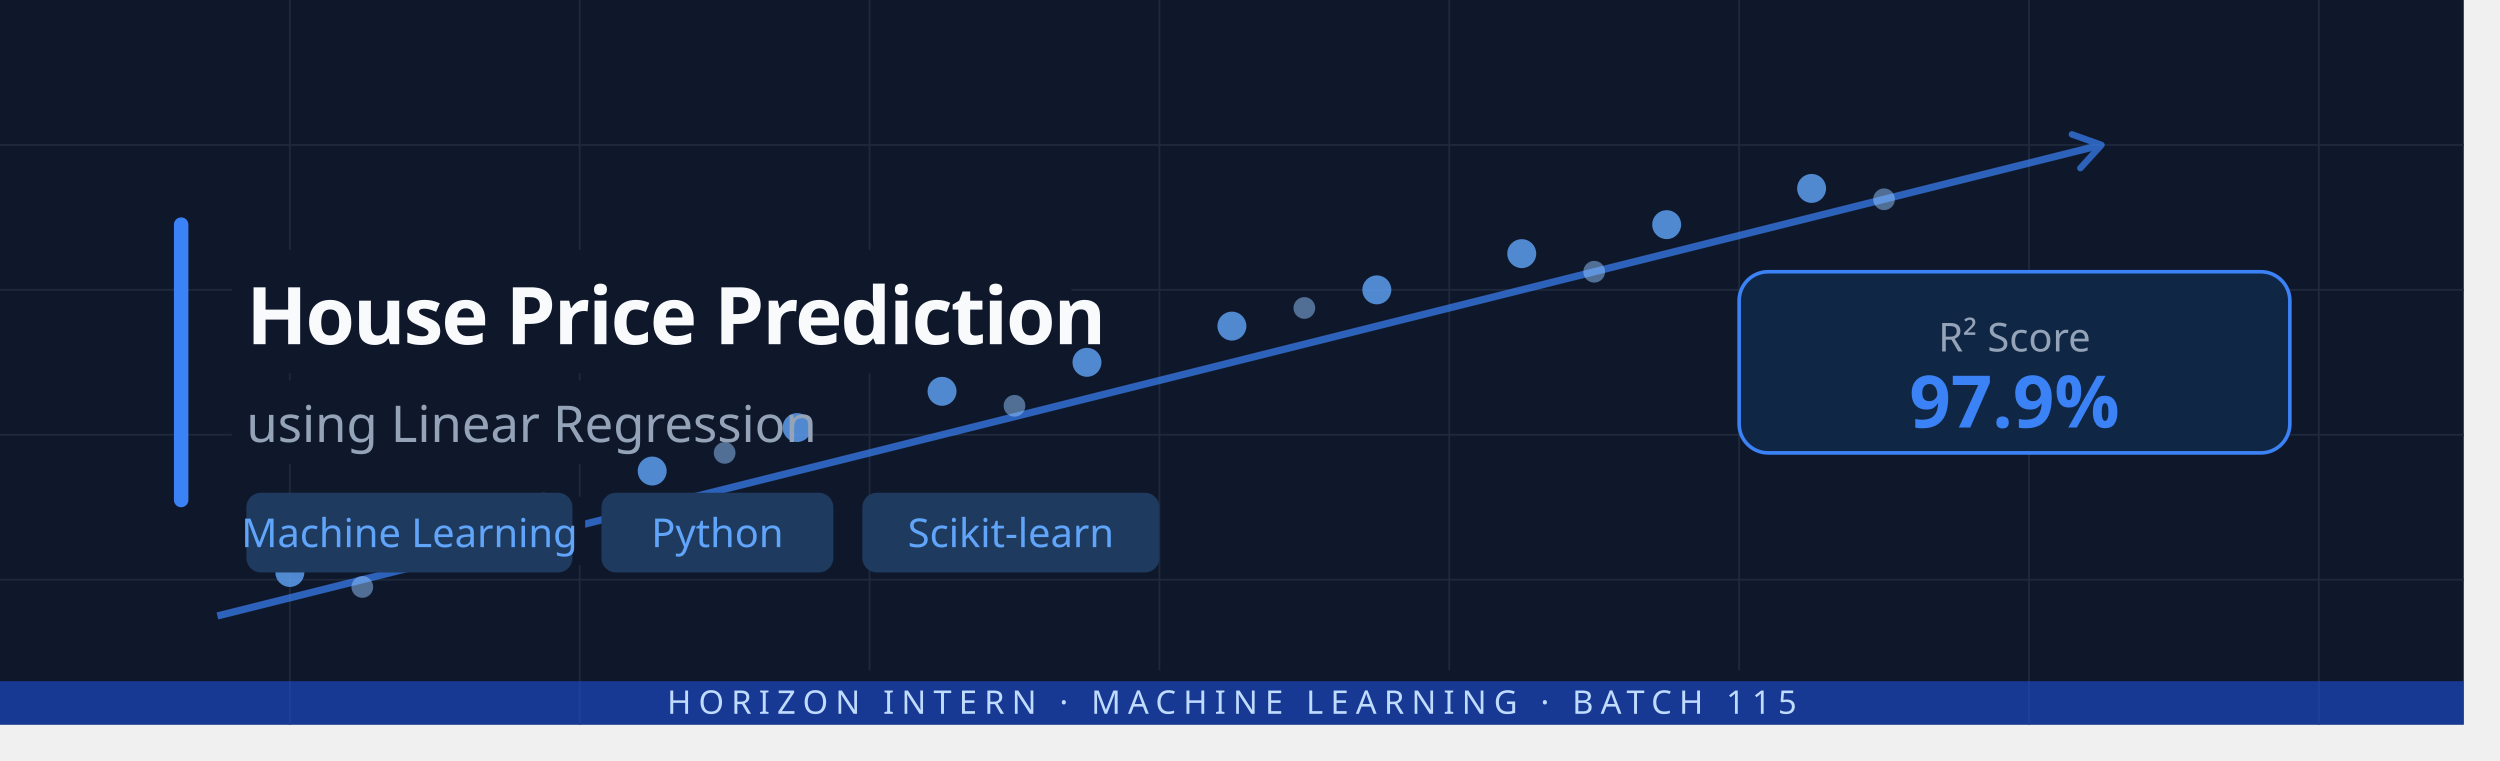
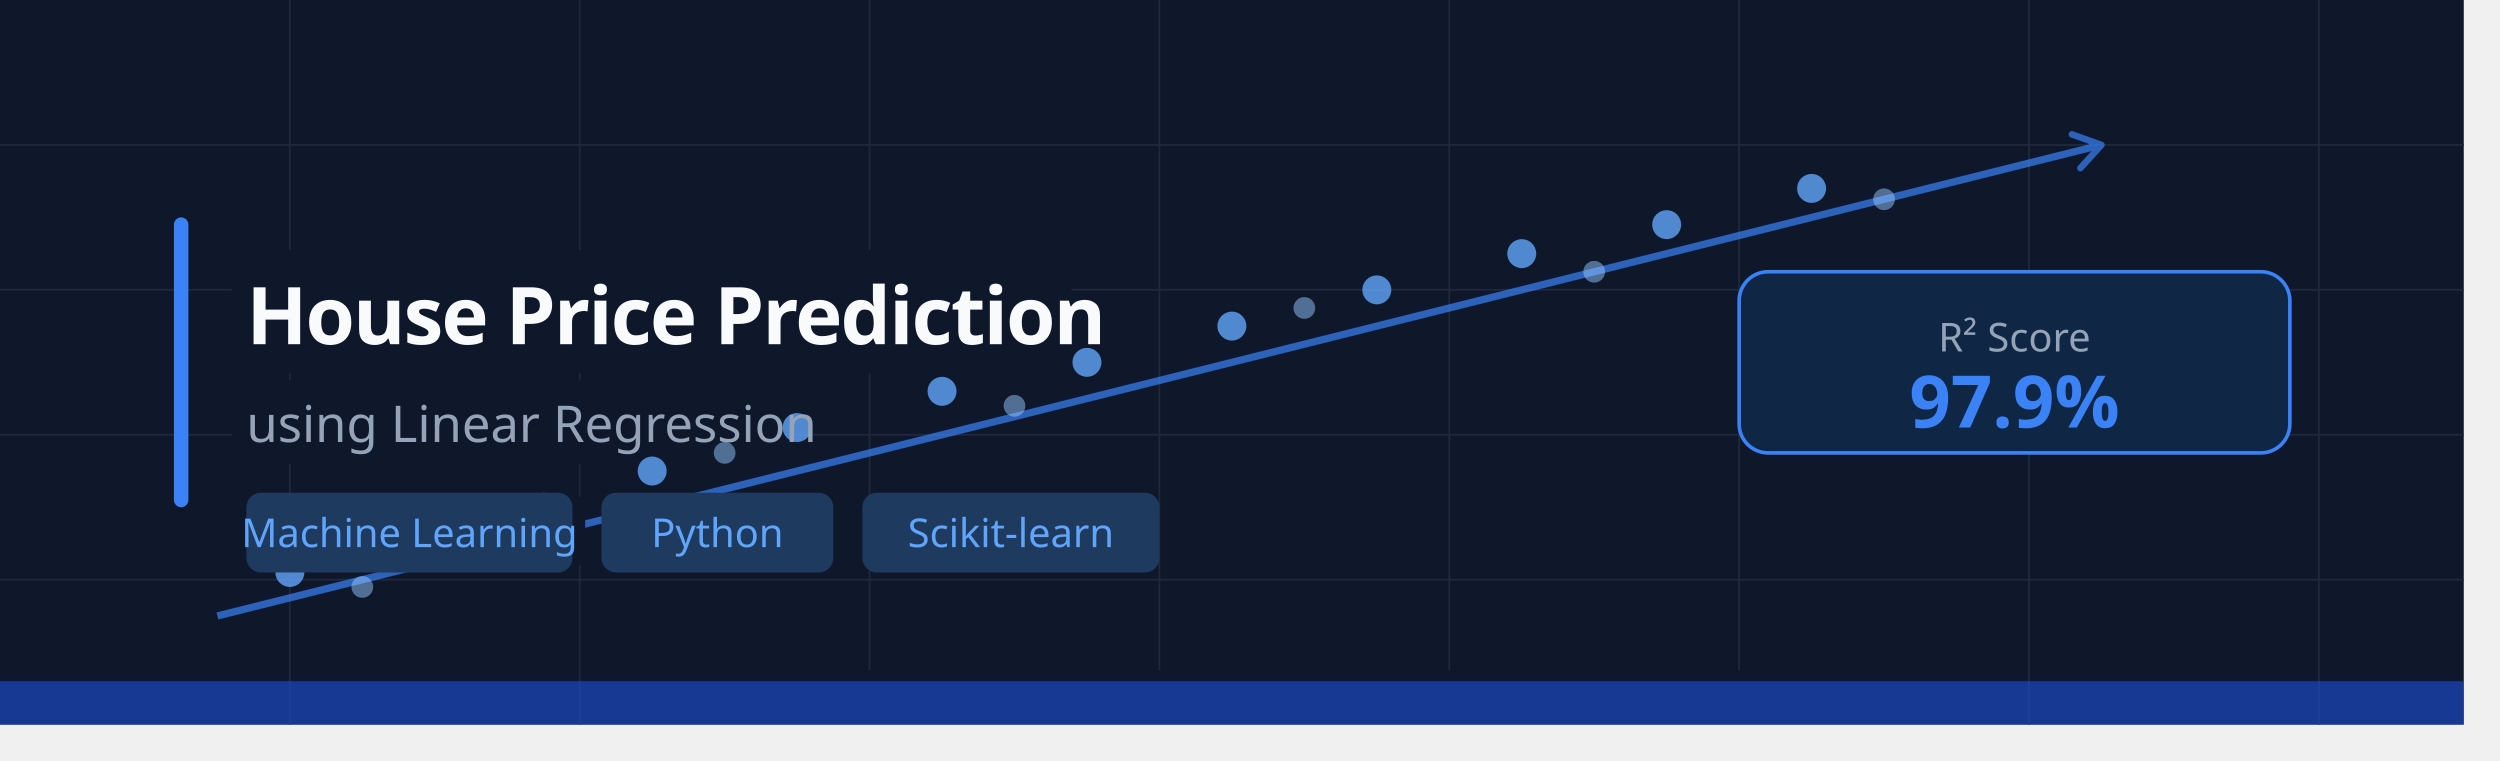
<svg xmlns="http://www.w3.org/2000/svg" width="100%" viewBox="0 0 690 210" role="img" style="">
  <defs>
    <marker id="arrow" viewBox="0 0 10 10" refX="8" refY="5" markerWidth="6" markerHeight="6" orient="auto-start-reverse">
      <path d="M2 1L8 5L2 9" fill="none" stroke="context-stroke" stroke-width="1.5" stroke-linecap="round" stroke-linejoin="round" />
    </marker>
    <mask id="imagine-text-gaps-y6hyze" maskUnits="userSpaceOnUse">
      <rect x="0" y="0" width="690" height="210" fill="white" />
      <rect x="64" y="69" width="231.682" height="34" fill="black" rx="2" />
      <rect x="64" y="105" width="153.498" height="23" fill="black" rx="2" />
      <rect x="64.492" y="137" width="97.016" height="19" fill="black" rx="2" />
      <rect x="176.289" y="137" width="43.422" height="19" fill="black" rx="2" />
      <rect x="247.266" y="137" width="63.469" height="19" fill="black" rx="2" />
      <rect x="531.711" y="83" width="48.815" height="19" fill="black" rx="2" />
      <rect x="523.359" y="94" width="65.281" height="31" fill="black" rx="2" />
      <rect x="182.016" y="185" width="315.969" height="16" fill="black" rx="2" />
    </mask>
  </defs>
  <rect width="680" height="200" fill="#0f172a" rx="0" style="fill:rgb(15, 23, 42);stroke:none;color:rgb(0, 0, 0);stroke-width:1px;stroke-linecap:butt;stroke-linejoin:miter;opacity:1;font-family:&quot;Anthropic Sans&quot;, -apple-system, BlinkMacSystemFont, &quot;Segoe UI&quot;, sans-serif;font-size:16px;font-weight:400;text-anchor:start;dominant-baseline:auto" />
  <g stroke="#1e293b" stroke-width="0.5" style="fill:rgb(0, 0, 0);stroke:rgb(30, 41, 59);color:rgb(0, 0, 0);stroke-width:0.5px;stroke-linecap:butt;stroke-linejoin:miter;opacity:1;font-family:&quot;Anthropic Sans&quot;, -apple-system, BlinkMacSystemFont, &quot;Segoe UI&quot;, sans-serif;font-size:16px;font-weight:400;text-anchor:start;dominant-baseline:auto">
    <line x1="0" y1="40" x2="680" y2="40" style="fill:rgb(0, 0, 0);stroke:rgb(30, 41, 59);color:rgb(0, 0, 0);stroke-width:0.5px;stroke-linecap:butt;stroke-linejoin:miter;opacity:1;font-family:&quot;Anthropic Sans&quot;, -apple-system, BlinkMacSystemFont, &quot;Segoe UI&quot;, sans-serif;font-size:16px;font-weight:400;text-anchor:start;dominant-baseline:auto" />
    <line x1="0" y1="80" x2="680" y2="80" mask="url(#imagine-text-gaps-y6hyze)" style="fill:rgb(0, 0, 0);stroke:rgb(30, 41, 59);color:rgb(0, 0, 0);stroke-width:0.5px;stroke-linecap:butt;stroke-linejoin:miter;opacity:1;font-family:&quot;Anthropic Sans&quot;, -apple-system, BlinkMacSystemFont, &quot;Segoe UI&quot;, sans-serif;font-size:16px;font-weight:400;text-anchor:start;dominant-baseline:auto" />
    <line x1="0" y1="120" x2="680" y2="120" mask="url(#imagine-text-gaps-y6hyze)" style="fill:rgb(0, 0, 0);stroke:rgb(30, 41, 59);color:rgb(0, 0, 0);stroke-width:0.5px;stroke-linecap:butt;stroke-linejoin:miter;opacity:1;font-family:&quot;Anthropic Sans&quot;, -apple-system, BlinkMacSystemFont, &quot;Segoe UI&quot;, sans-serif;font-size:16px;font-weight:400;text-anchor:start;dominant-baseline:auto" />
    <line x1="0" y1="160" x2="680" y2="160" style="fill:rgb(0, 0, 0);stroke:rgb(30, 41, 59);color:rgb(0, 0, 0);stroke-width:0.5px;stroke-linecap:butt;stroke-linejoin:miter;opacity:1;font-family:&quot;Anthropic Sans&quot;, -apple-system, BlinkMacSystemFont, &quot;Segoe UI&quot;, sans-serif;font-size:16px;font-weight:400;text-anchor:start;dominant-baseline:auto" />
    <line x1="80" y1="0" x2="80" y2="200" mask="url(#imagine-text-gaps-y6hyze)" style="fill:rgb(0, 0, 0);stroke:rgb(30, 41, 59);color:rgb(0, 0, 0);stroke-width:0.5px;stroke-linecap:butt;stroke-linejoin:miter;opacity:1;font-family:&quot;Anthropic Sans&quot;, -apple-system, BlinkMacSystemFont, &quot;Segoe UI&quot;, sans-serif;font-size:16px;font-weight:400;text-anchor:start;dominant-baseline:auto" />
    <line x1="160" y1="0" x2="160" y2="200" mask="url(#imagine-text-gaps-y6hyze)" style="fill:rgb(0, 0, 0);stroke:rgb(30, 41, 59);color:rgb(0, 0, 0);stroke-width:0.5px;stroke-linecap:butt;stroke-linejoin:miter;opacity:1;font-family:&quot;Anthropic Sans&quot;, -apple-system, BlinkMacSystemFont, &quot;Segoe UI&quot;, sans-serif;font-size:16px;font-weight:400;text-anchor:start;dominant-baseline:auto" />
    <line x1="240" y1="0" x2="240" y2="200" mask="url(#imagine-text-gaps-y6hyze)" style="fill:rgb(0, 0, 0);stroke:rgb(30, 41, 59);color:rgb(0, 0, 0);stroke-width:0.5px;stroke-linecap:butt;stroke-linejoin:miter;opacity:1;font-family:&quot;Anthropic Sans&quot;, -apple-system, BlinkMacSystemFont, &quot;Segoe UI&quot;, sans-serif;font-size:16px;font-weight:400;text-anchor:start;dominant-baseline:auto" />
    <line x1="320" y1="0" x2="320" y2="200" mask="url(#imagine-text-gaps-y6hyze)" style="fill:rgb(0, 0, 0);stroke:rgb(30, 41, 59);color:rgb(0, 0, 0);stroke-width:0.5px;stroke-linecap:butt;stroke-linejoin:miter;opacity:1;font-family:&quot;Anthropic Sans&quot;, -apple-system, BlinkMacSystemFont, &quot;Segoe UI&quot;, sans-serif;font-size:16px;font-weight:400;text-anchor:start;dominant-baseline:auto" />
    <line x1="400" y1="0" x2="400" y2="200" mask="url(#imagine-text-gaps-y6hyze)" style="fill:rgb(0, 0, 0);stroke:rgb(30, 41, 59);color:rgb(0, 0, 0);stroke-width:0.5px;stroke-linecap:butt;stroke-linejoin:miter;opacity:1;font-family:&quot;Anthropic Sans&quot;, -apple-system, BlinkMacSystemFont, &quot;Segoe UI&quot;, sans-serif;font-size:16px;font-weight:400;text-anchor:start;dominant-baseline:auto" />
    <line x1="480" y1="0" x2="480" y2="200" mask="url(#imagine-text-gaps-y6hyze)" style="fill:rgb(0, 0, 0);stroke:rgb(30, 41, 59);color:rgb(0, 0, 0);stroke-width:0.5px;stroke-linecap:butt;stroke-linejoin:miter;opacity:1;font-family:&quot;Anthropic Sans&quot;, -apple-system, BlinkMacSystemFont, &quot;Segoe UI&quot;, sans-serif;font-size:16px;font-weight:400;text-anchor:start;dominant-baseline:auto" />
    <line x1="560" y1="0" x2="560" y2="200" mask="url(#imagine-text-gaps-y6hyze)" style="fill:rgb(0, 0, 0);stroke:rgb(30, 41, 59);color:rgb(0, 0, 0);stroke-width:0.5px;stroke-linecap:butt;stroke-linejoin:miter;opacity:1;font-family:&quot;Anthropic Sans&quot;, -apple-system, BlinkMacSystemFont, &quot;Segoe UI&quot;, sans-serif;font-size:16px;font-weight:400;text-anchor:start;dominant-baseline:auto" />
    <line x1="640" y1="0" x2="640" y2="200" style="fill:rgb(0, 0, 0);stroke:rgb(30, 41, 59);color:rgb(0, 0, 0);stroke-width:0.5px;stroke-linecap:butt;stroke-linejoin:miter;opacity:1;font-family:&quot;Anthropic Sans&quot;, -apple-system, BlinkMacSystemFont, &quot;Segoe UI&quot;, sans-serif;font-size:16px;font-weight:400;text-anchor:start;dominant-baseline:auto" />
  </g>
  <line x1="60" y1="170" x2="580" y2="40" stroke="#3b82f6" stroke-width="2" opacity="0.7" marker-end="url(#arrow)" mask="url(#imagine-text-gaps-y6hyze)" style="fill:rgb(0, 0, 0);stroke:rgb(59, 130, 246);color:rgb(0, 0, 0);stroke-width:2px;stroke-linecap:butt;stroke-linejoin:miter;opacity:0.7;font-family:&quot;Anthropic Sans&quot;, -apple-system, BlinkMacSystemFont, &quot;Segoe UI&quot;, sans-serif;font-size:16px;font-weight:400;text-anchor:start;dominant-baseline:auto" />
  <circle cx="80" cy="158" r="4" fill="#60a5fa" opacity="0.8" style="fill:rgb(96, 165, 250);stroke:none;color:rgb(0, 0, 0);stroke-width:1px;stroke-linecap:butt;stroke-linejoin:miter;opacity:0.8;font-family:&quot;Anthropic Sans&quot;, -apple-system, BlinkMacSystemFont, &quot;Segoe UI&quot;, sans-serif;font-size:16px;font-weight:400;text-anchor:start;dominant-baseline:auto" />
  <circle cx="120" cy="148" r="4" fill="#60a5fa" opacity="0.8" style="fill:rgb(96, 165, 250);stroke:none;color:rgb(0, 0, 0);stroke-width:1px;stroke-linecap:butt;stroke-linejoin:miter;opacity:0.8;font-family:&quot;Anthropic Sans&quot;, -apple-system, BlinkMacSystemFont, &quot;Segoe UI&quot;, sans-serif;font-size:16px;font-weight:400;text-anchor:start;dominant-baseline:auto" />
  <circle cx="150" cy="140" r="4" fill="#60a5fa" opacity="0.8" style="fill:rgb(96, 165, 250);stroke:none;color:rgb(0, 0, 0);stroke-width:1px;stroke-linecap:butt;stroke-linejoin:miter;opacity:0.8;font-family:&quot;Anthropic Sans&quot;, -apple-system, BlinkMacSystemFont, &quot;Segoe UI&quot;, sans-serif;font-size:16px;font-weight:400;text-anchor:start;dominant-baseline:auto" />
  <circle cx="180" cy="130" r="4" fill="#60a5fa" opacity="0.8" style="fill:rgb(96, 165, 250);stroke:none;color:rgb(0, 0, 0);stroke-width:1px;stroke-linecap:butt;stroke-linejoin:miter;opacity:0.8;font-family:&quot;Anthropic Sans&quot;, -apple-system, BlinkMacSystemFont, &quot;Segoe UI&quot;, sans-serif;font-size:16px;font-weight:400;text-anchor:start;dominant-baseline:auto" />
  <circle cx="220" cy="118" r="4" fill="#60a5fa" opacity="0.8" style="fill:rgb(96, 165, 250);stroke:none;color:rgb(0, 0, 0);stroke-width:1px;stroke-linecap:butt;stroke-linejoin:miter;opacity:0.8;font-family:&quot;Anthropic Sans&quot;, -apple-system, BlinkMacSystemFont, &quot;Segoe UI&quot;, sans-serif;font-size:16px;font-weight:400;text-anchor:start;dominant-baseline:auto" />
  <circle cx="260" cy="108" r="4" fill="#60a5fa" opacity="0.8" style="fill:rgb(96, 165, 250);stroke:none;color:rgb(0, 0, 0);stroke-width:1px;stroke-linecap:butt;stroke-linejoin:miter;opacity:0.8;font-family:&quot;Anthropic Sans&quot;, -apple-system, BlinkMacSystemFont, &quot;Segoe UI&quot;, sans-serif;font-size:16px;font-weight:400;text-anchor:start;dominant-baseline:auto" />
  <circle cx="300" cy="100" r="4" fill="#60a5fa" opacity="0.8" style="fill:rgb(96, 165, 250);stroke:none;color:rgb(0, 0, 0);stroke-width:1px;stroke-linecap:butt;stroke-linejoin:miter;opacity:0.8;font-family:&quot;Anthropic Sans&quot;, -apple-system, BlinkMacSystemFont, &quot;Segoe UI&quot;, sans-serif;font-size:16px;font-weight:400;text-anchor:start;dominant-baseline:auto" />
  <circle cx="340" cy="90" r="4" fill="#60a5fa" opacity="0.8" style="fill:rgb(96, 165, 250);stroke:none;color:rgb(0, 0, 0);stroke-width:1px;stroke-linecap:butt;stroke-linejoin:miter;opacity:0.8;font-family:&quot;Anthropic Sans&quot;, -apple-system, BlinkMacSystemFont, &quot;Segoe UI&quot;, sans-serif;font-size:16px;font-weight:400;text-anchor:start;dominant-baseline:auto" />
  <circle cx="380" cy="80" r="4" fill="#60a5fa" opacity="0.8" style="fill:rgb(96, 165, 250);stroke:none;color:rgb(0, 0, 0);stroke-width:1px;stroke-linecap:butt;stroke-linejoin:miter;opacity:0.8;font-family:&quot;Anthropic Sans&quot;, -apple-system, BlinkMacSystemFont, &quot;Segoe UI&quot;, sans-serif;font-size:16px;font-weight:400;text-anchor:start;dominant-baseline:auto" />
  <circle cx="420" cy="70" r="4" fill="#60a5fa" opacity="0.8" style="fill:rgb(96, 165, 250);stroke:none;color:rgb(0, 0, 0);stroke-width:1px;stroke-linecap:butt;stroke-linejoin:miter;opacity:0.8;font-family:&quot;Anthropic Sans&quot;, -apple-system, BlinkMacSystemFont, &quot;Segoe UI&quot;, sans-serif;font-size:16px;font-weight:400;text-anchor:start;dominant-baseline:auto" />
  <circle cx="460" cy="62" r="4" fill="#60a5fa" opacity="0.8" style="fill:rgb(96, 165, 250);stroke:none;color:rgb(0, 0, 0);stroke-width:1px;stroke-linecap:butt;stroke-linejoin:miter;opacity:0.8;font-family:&quot;Anthropic Sans&quot;, -apple-system, BlinkMacSystemFont, &quot;Segoe UI&quot;, sans-serif;font-size:16px;font-weight:400;text-anchor:start;dominant-baseline:auto" />
  <circle cx="500" cy="52" r="4" fill="#60a5fa" opacity="0.8" style="fill:rgb(96, 165, 250);stroke:none;color:rgb(0, 0, 0);stroke-width:1px;stroke-linecap:butt;stroke-linejoin:miter;opacity:0.8;font-family:&quot;Anthropic Sans&quot;, -apple-system, BlinkMacSystemFont, &quot;Segoe UI&quot;, sans-serif;font-size:16px;font-weight:400;text-anchor:start;dominant-baseline:auto" />
  <circle cx="100" cy="162" r="3" fill="#93c5fd" opacity="0.5" style="fill:rgb(147, 197, 253);stroke:none;color:rgb(0, 0, 0);stroke-width:1px;stroke-linecap:butt;stroke-linejoin:miter;opacity:0.5;font-family:&quot;Anthropic Sans&quot;, -apple-system, BlinkMacSystemFont, &quot;Segoe UI&quot;, sans-serif;font-size:16px;font-weight:400;text-anchor:start;dominant-baseline:auto" />
  <circle cx="200" cy="125" r="3" fill="#93c5fd" opacity="0.5" style="fill:rgb(147, 197, 253);stroke:none;color:rgb(0, 0, 0);stroke-width:1px;stroke-linecap:butt;stroke-linejoin:miter;opacity:0.5;font-family:&quot;Anthropic Sans&quot;, -apple-system, BlinkMacSystemFont, &quot;Segoe UI&quot;, sans-serif;font-size:16px;font-weight:400;text-anchor:start;dominant-baseline:auto" />
  <circle cx="280" cy="112" r="3" fill="#93c5fd" opacity="0.5" style="fill:rgb(147, 197, 253);stroke:none;color:rgb(0, 0, 0);stroke-width:1px;stroke-linecap:butt;stroke-linejoin:miter;opacity:0.5;font-family:&quot;Anthropic Sans&quot;, -apple-system, BlinkMacSystemFont, &quot;Segoe UI&quot;, sans-serif;font-size:16px;font-weight:400;text-anchor:start;dominant-baseline:auto" />
  <circle cx="360" cy="85" r="3" fill="#93c5fd" opacity="0.5" style="fill:rgb(147, 197, 253);stroke:none;color:rgb(0, 0, 0);stroke-width:1px;stroke-linecap:butt;stroke-linejoin:miter;opacity:0.5;font-family:&quot;Anthropic Sans&quot;, -apple-system, BlinkMacSystemFont, &quot;Segoe UI&quot;, sans-serif;font-size:16px;font-weight:400;text-anchor:start;dominant-baseline:auto" />
  <circle cx="440" cy="75" r="3" fill="#93c5fd" opacity="0.5" style="fill:rgb(147, 197, 253);stroke:none;color:rgb(0, 0, 0);stroke-width:1px;stroke-linecap:butt;stroke-linejoin:miter;opacity:0.5;font-family:&quot;Anthropic Sans&quot;, -apple-system, BlinkMacSystemFont, &quot;Segoe UI&quot;, sans-serif;font-size:16px;font-weight:400;text-anchor:start;dominant-baseline:auto" />
  <circle cx="520" cy="55" r="3" fill="#93c5fd" opacity="0.5" style="fill:rgb(147, 197, 253);stroke:none;color:rgb(0, 0, 0);stroke-width:1px;stroke-linecap:butt;stroke-linejoin:miter;opacity:0.5;font-family:&quot;Anthropic Sans&quot;, -apple-system, BlinkMacSystemFont, &quot;Segoe UI&quot;, sans-serif;font-size:16px;font-weight:400;text-anchor:start;dominant-baseline:auto" />
  <rect x="48" y="60" width="4" height="80" fill="#3b82f6" rx="2" style="fill:rgb(59, 130, 246);stroke:none;color:rgb(0, 0, 0);stroke-width:1px;stroke-linecap:butt;stroke-linejoin:miter;opacity:1;font-family:&quot;Anthropic Sans&quot;, -apple-system, BlinkMacSystemFont, &quot;Segoe UI&quot;, sans-serif;font-size:16px;font-weight:400;text-anchor:start;dominant-baseline:auto" />
  <text x="68" y="95" font-family="system-ui, sans-serif" font-size="22" font-weight="700" fill="#f8fafc" letter-spacing="-0.5" style="fill:rgb(248, 250, 252);stroke:none;color:rgb(0, 0, 0);stroke-width:1px;stroke-linecap:butt;stroke-linejoin:miter;opacity:1;font-family:system-ui, sans-serif;font-size:22px;font-weight:700;text-anchor:start;dominant-baseline:auto">House Price Prediction</text>
  <text x="68" y="122" font-family="system-ui, sans-serif" font-size="14" font-weight="400" fill="#94a3b8" style="fill:rgb(148, 163, 184);stroke:none;color:rgb(0, 0, 0);stroke-width:1px;stroke-linecap:butt;stroke-linejoin:miter;opacity:1;font-family:system-ui, sans-serif;font-size:14px;font-weight:400;text-anchor:start;dominant-baseline:auto">using Linear Regression</text>
  <rect x="68" y="136" width="90" height="22" fill="#1e3a5f" rx="4" style="fill:rgb(30, 58, 95);stroke:none;color:rgb(0, 0, 0);stroke-width:1px;stroke-linecap:butt;stroke-linejoin:miter;opacity:1;font-family:&quot;Anthropic Sans&quot;, -apple-system, BlinkMacSystemFont, &quot;Segoe UI&quot;, sans-serif;font-size:16px;font-weight:400;text-anchor:start;dominant-baseline:auto" />
  <text x="113" y="151" font-family="system-ui, sans-serif" font-size="11" font-weight="500" fill="#60a5fa" text-anchor="middle" style="fill:rgb(96, 165, 250);stroke:none;color:rgb(0, 0, 0);stroke-width:1px;stroke-linecap:butt;stroke-linejoin:miter;opacity:1;font-family:system-ui, sans-serif;font-size:11px;font-weight:500;text-anchor:middle;dominant-baseline:auto">Machine Learning</text>
  <rect x="166" y="136" width="64" height="22" fill="#1e3a5f" rx="4" style="fill:rgb(30, 58, 95);stroke:none;color:rgb(0, 0, 0);stroke-width:1px;stroke-linecap:butt;stroke-linejoin:miter;opacity:1;font-family:&quot;Anthropic Sans&quot;, -apple-system, BlinkMacSystemFont, &quot;Segoe UI&quot;, sans-serif;font-size:16px;font-weight:400;text-anchor:start;dominant-baseline:auto" />
  <text x="198" y="151" font-family="system-ui, sans-serif" font-size="11" font-weight="500" fill="#60a5fa" text-anchor="middle" style="fill:rgb(96, 165, 250);stroke:none;color:rgb(0, 0, 0);stroke-width:1px;stroke-linecap:butt;stroke-linejoin:miter;opacity:1;font-family:system-ui, sans-serif;font-size:11px;font-weight:500;text-anchor:middle;dominant-baseline:auto">Python</text>
  <rect x="238" y="136" width="82" height="22" fill="#1e3a5f" rx="4" style="fill:rgb(30, 58, 95);stroke:none;color:rgb(0, 0, 0);stroke-width:1px;stroke-linecap:butt;stroke-linejoin:miter;opacity:1;font-family:&quot;Anthropic Sans&quot;, -apple-system, BlinkMacSystemFont, &quot;Segoe UI&quot;, sans-serif;font-size:16px;font-weight:400;text-anchor:start;dominant-baseline:auto" />
  <text x="279" y="151" font-family="system-ui, sans-serif" font-size="11" font-weight="500" fill="#60a5fa" text-anchor="middle" style="fill:rgb(96, 165, 250);stroke:none;color:rgb(0, 0, 0);stroke-width:1px;stroke-linecap:butt;stroke-linejoin:miter;opacity:1;font-family:system-ui, sans-serif;font-size:11px;font-weight:500;text-anchor:middle;dominant-baseline:auto">Scikit-learn</text>
  <rect x="480" y="75" width="152" height="50" fill="#0f2744" rx="8" stroke="#3b82f6" stroke-width="1" style="fill:rgb(15, 39, 68);stroke:rgb(59, 130, 246);color:rgb(0, 0, 0);stroke-width:1px;stroke-linecap:butt;stroke-linejoin:miter;opacity:1;font-family:&quot;Anthropic Sans&quot;, -apple-system, BlinkMacSystemFont, &quot;Segoe UI&quot;, sans-serif;font-size:16px;font-weight:400;text-anchor:start;dominant-baseline:auto" />
  <text x="556" y="97" font-family="system-ui, sans-serif" font-size="11" font-weight="400" fill="#94a3b8" text-anchor="middle" style="fill:rgb(148, 163, 184);stroke:none;color:rgb(0, 0, 0);stroke-width:1px;stroke-linecap:butt;stroke-linejoin:miter;opacity:1;font-family:system-ui, sans-serif;font-size:11px;font-weight:400;text-anchor:middle;dominant-baseline:auto">R² Score</text>
  <text x="556" y="118" font-family="system-ui, sans-serif" font-size="20" font-weight="700" fill="#3b82f6" text-anchor="middle" style="fill:rgb(59, 130, 246);stroke:none;color:rgb(0, 0, 0);stroke-width:1px;stroke-linecap:butt;stroke-linejoin:miter;opacity:1;font-family:system-ui, sans-serif;font-size:20px;font-weight:700;text-anchor:middle;dominant-baseline:auto">97.9%</text>
  <rect x="0" y="188" width="680" height="12" fill="#1d4ed8" opacity="0.6" style="fill:rgb(29, 78, 216);stroke:none;color:rgb(0, 0, 0);stroke-width:1px;stroke-linecap:butt;stroke-linejoin:miter;opacity:0.6;font-family:&quot;Anthropic Sans&quot;, -apple-system, BlinkMacSystemFont, &quot;Segoe UI&quot;, sans-serif;font-size:16px;font-weight:400;text-anchor:start;dominant-baseline:auto" />
-   <text x="340" y="197" font-family="system-ui, sans-serif" font-size="9" font-weight="500" fill="#bfdbfe" text-anchor="middle" letter-spacing="2" style="fill:rgb(191, 219, 254);stroke:none;color:rgb(0, 0, 0);stroke-width:1px;stroke-linecap:butt;stroke-linejoin:miter;opacity:1;font-family:system-ui, sans-serif;font-size:9px;font-weight:500;text-anchor:middle;dominant-baseline:auto">HORIZON INTERN · MACHINE LEARNING · BATCH 115</text>
</svg>
